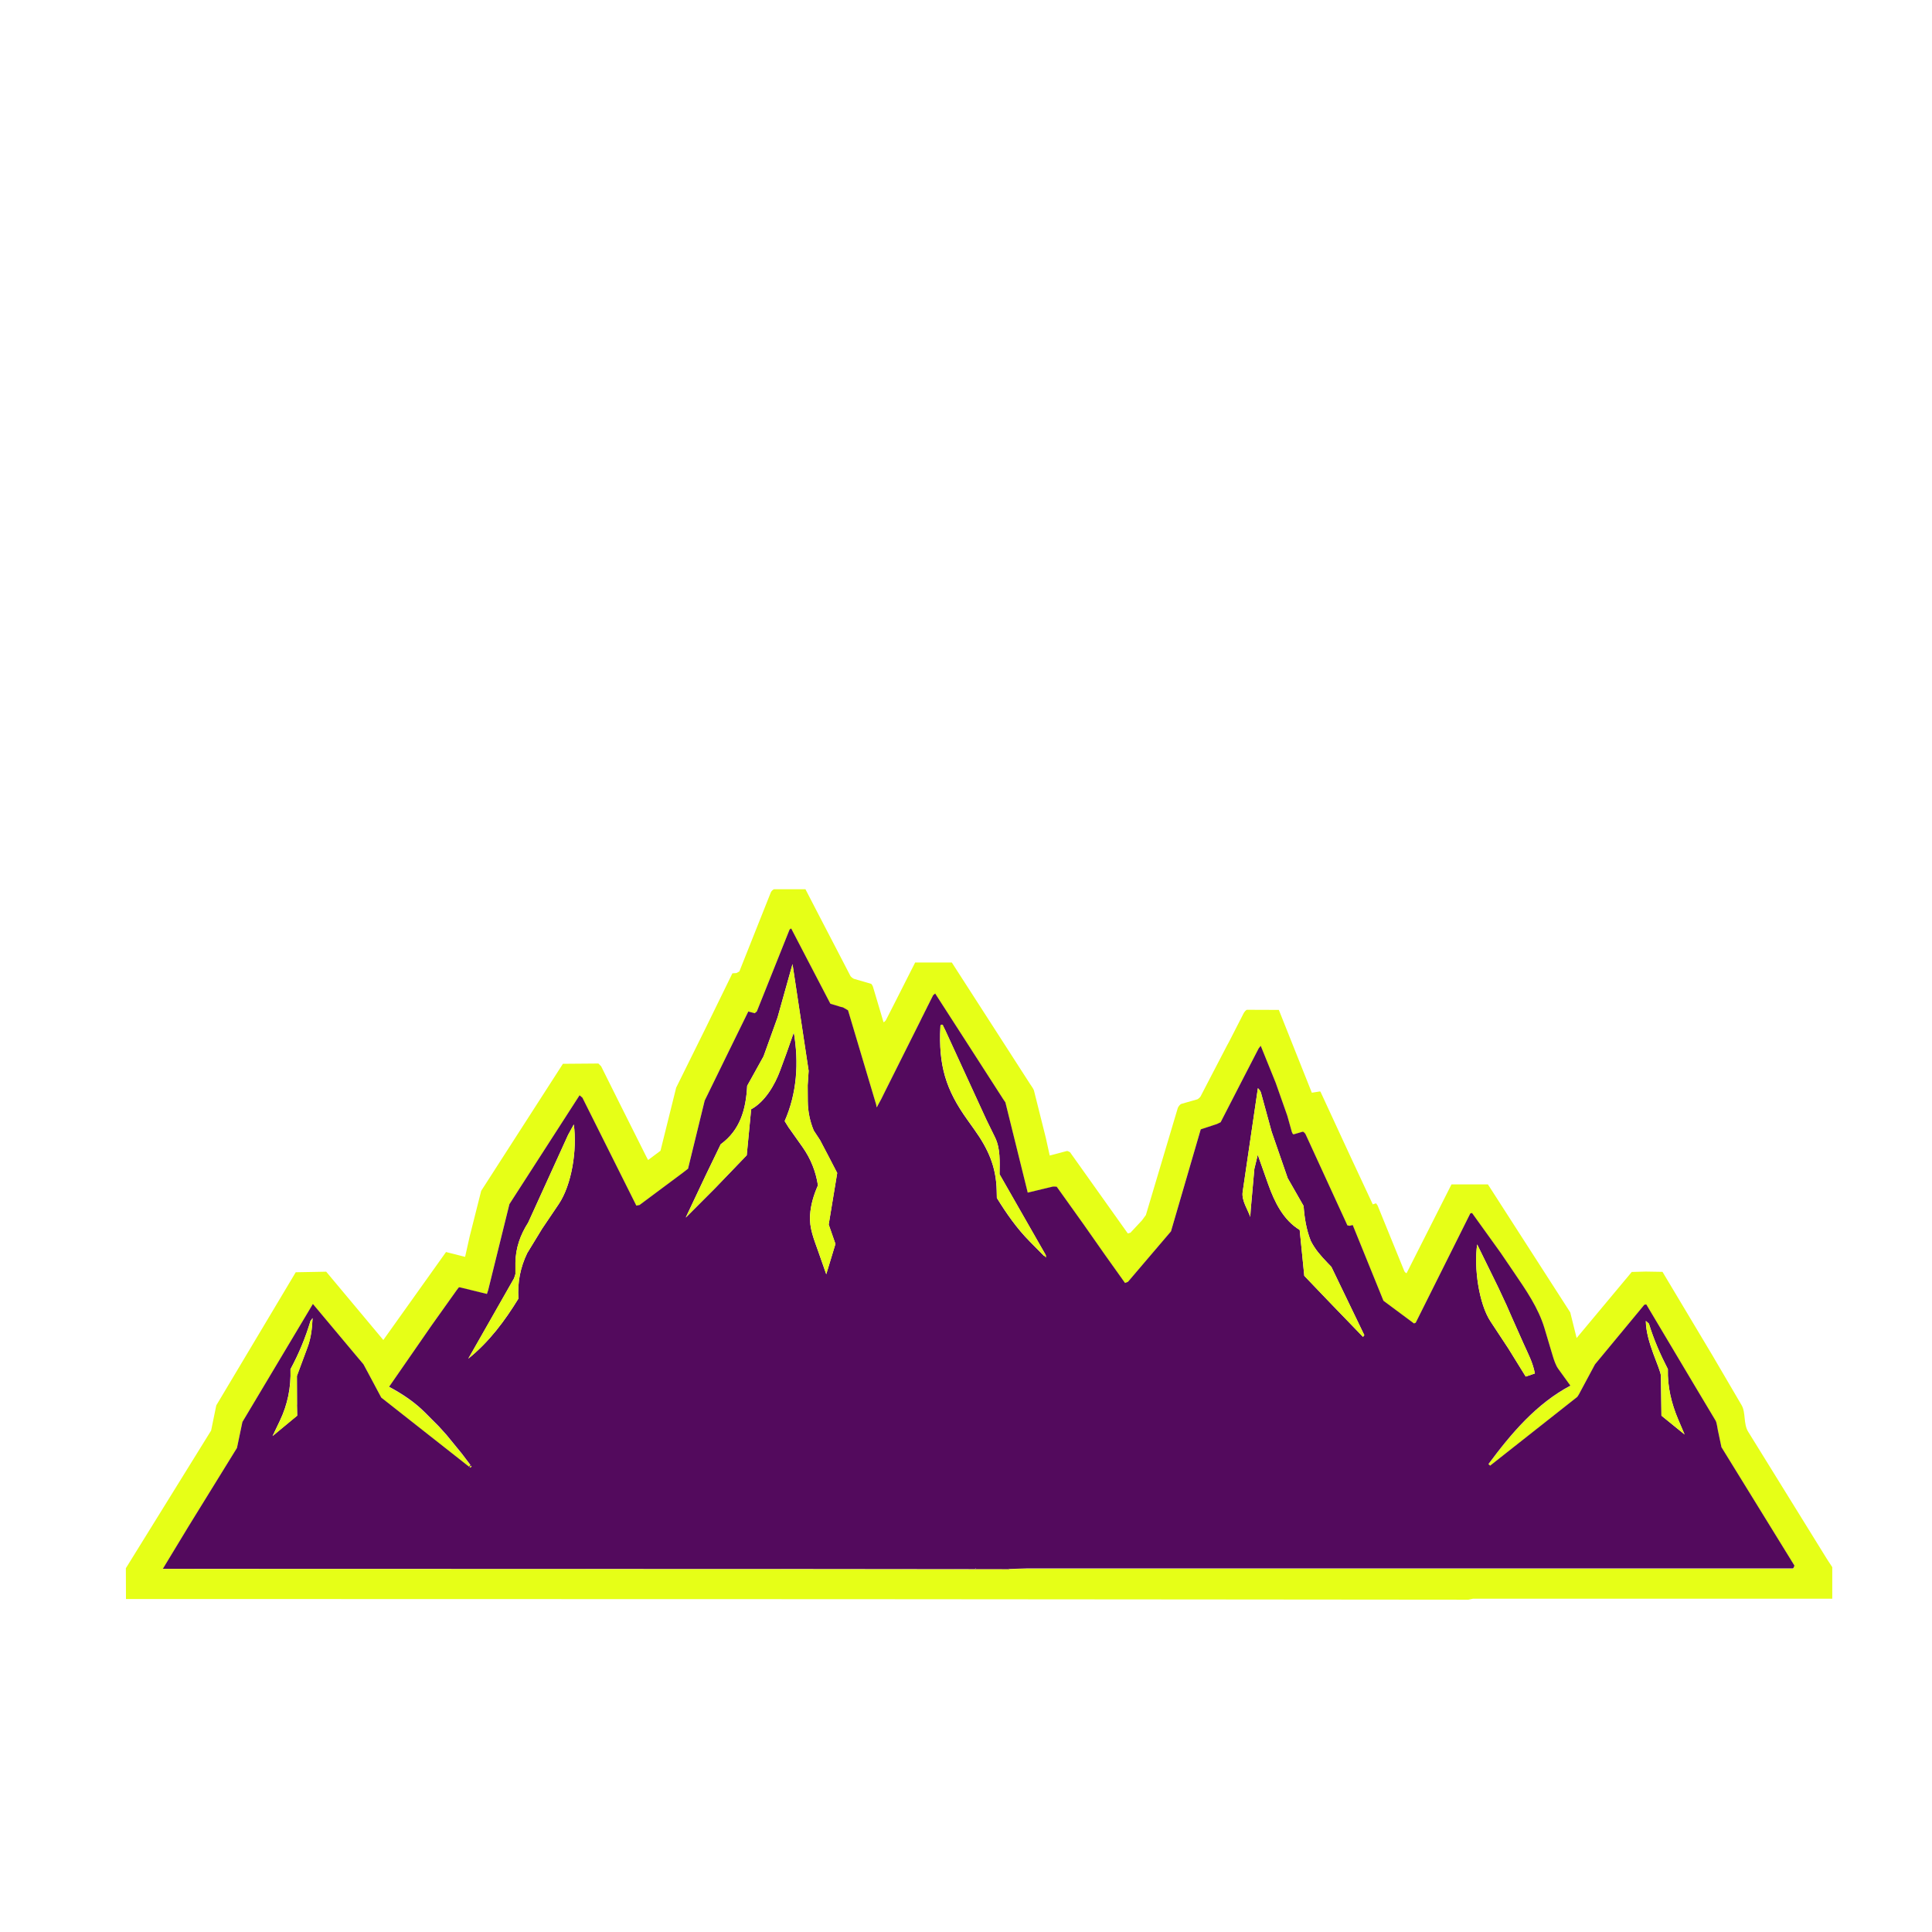
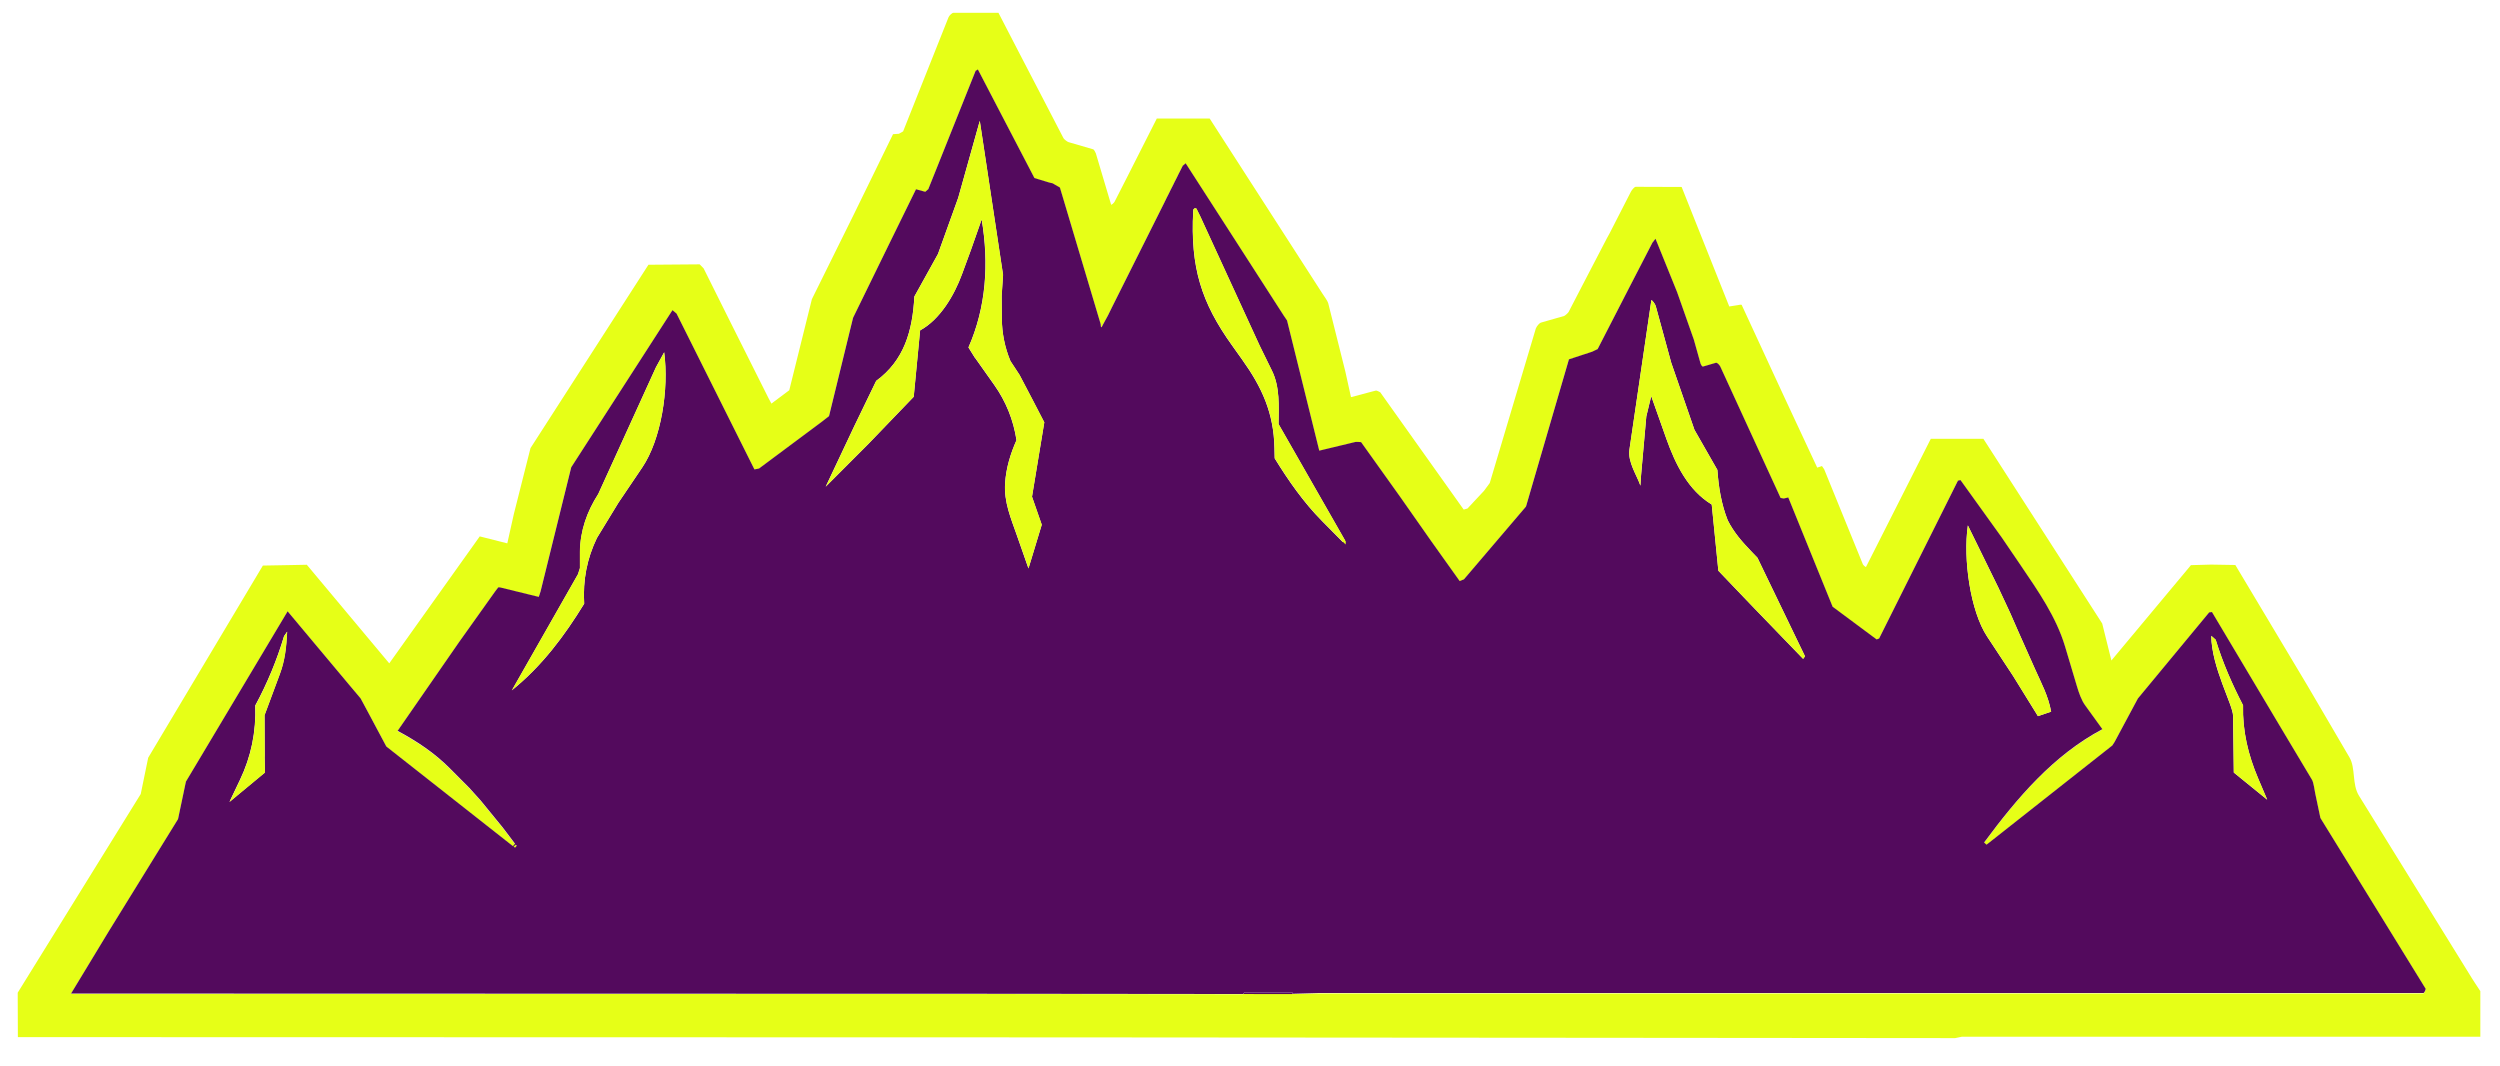
- <svg xmlns="http://www.w3.org/2000/svg" id="Ebene_2" viewBox="0 0 340.16 340.16">
+ <svg xmlns="http://www.w3.org/2000/svg" id="Ebene_2" viewBox="20 155 305 130" width="305" height="130">
  <path d="M287.26,223.95l2.49-.07,2.96.05,8.8,14.72,5.13,8.76c.76,1.3.29,3.27,1.15,4.66l13.81,22.32.32.5.68,1.03v5.56s-63.25,0-63.25,0l-.82.17-44.58-.04-64.51-.05-127.26-.03-.02-5.42,15.01-24.24.91-4.43,13.99-23.44,3.36-.06,2-.04,10.06,12.03,11.04-15.49,3.36.85.8-3.58,2.03-8.04,14.39-22.37,6.25-.05.48.49,3.27,6.56,4.65,9.28.35.66,2.18-1.63,2.76-11.11,5.16-10.43,4.74-9.7.72-.05s.41-.24.51-.29l3.72-9.35,1.82-4.57c.07-.19.42-.55.61-.55h5.48s2.54,4.91,2.54,4.91l3.13,6.02,2.26,4.36c.08.15.47.45.62.49l3.02.88c.08.02.28.39.31.48l1.7,5.71.16.54c.03.11.36-.2.43-.34l1.58-3.1,3.57-7.05h6.45s13.79,21.41,13.79,21.41c.16.25.59.83.67,1.11l2.09,8.34.69,3.13.54-.14,2.07-.55.43-.11c.1-.02.41.14.53.21l10.18,14.31.46-.13,2.02-2.16.7-.95,5.62-18.85c.11-.28.42-.67.65-.73l2.8-.8c.12-.04.49-.37.55-.49l1.7-3.28,2.97-5.71.33-.6,2.59-5.06c.09-.18.42-.63.61-.62l5.59.02,5.81,14.58,1.08-.17c.1-.02.4-.09.44-.01l.19.41.68,1.47,1.53,3.31,1.44,3.12,1.58,3.41,2.6,5.57,1.19,2.55.58-.19.27.39.63,1.55,4.09,10.04c.04.09.34.4.39.31l.31-.61,3.96-7.83,3.63-7.18h6.41s14.5,22.54,14.5,22.54l1.12,4.51,9.68-11.6ZM171.66,276.27h6.02s3.04-.07,3.04-.07h134.95c.17-.19.21-.34.26-.51l-3.98-6.46-8.87-14.39-.63-2.99c-.09-.41-.19-1.33-.4-1.68l-3.7-6.19-8.5-14.27-.34.04-8.7,10.51-2.84,5.3-.28.43-15.34,12.1c-.12-.09-.2-.16-.3-.27,4.04-5.46,8.47-10.66,14.43-13.82l-2.11-2.92c-.44-.62-.77-1.57-1-2.33l-1.45-4.86c-1.07-3.59-3.26-6.72-5.38-9.84l-2.34-3.44-5.03-7-.31.07-2.82,5.65-.89,1.78-5.91,11.83-.3.11-5.37-3.99-5.41-13.33-.55.13-.39-.07-.34-.75-1.27-2.76-1.43-3.12-4.31-9.39c-.07-.15-.37-.52-.54-.47l-1.16.34-.42.12c-.11.03-.27-.28-.3-.39l-.12-.43-.69-2.46-2.04-5.79-2.22-5.49-.21-.52-.21-.51-.37.47-2.86,5.54-3.83,7.45-.67.32-2.83.93-5.24,17.96-7.57,8.88-.52.21-3.45-4.84-3.85-5.49-4.72-6.61s-.56-.07-.7-.03l-4.41,1.06-3.93-15.88-.21-.31-.19-.28-6.19-9.62-5.78-8.97-.36.31-.17.34-.16.32-.17.33-.15.31-.16.32-.17.33-.15.31-.16.32-.17.33-.15.31-.16.32-.17.33-.15.31-.16.33-6.23,12.45-.17.34-.15.31-.16.32-.15.31-.66,1.21c-.13.36-.22.33-.24-.14l-4.97-16.66-.9-.52-.37-.08-1.84-.56-1.49-2.86-2.71-5.2-2.7-5.19-.28.18-4.66,11.66-1.11,2.77c-.1.09-.4.36-.37.32l-1.13-.31-3.36,6.85-4.32,8.84-2.93,11.99-.94.73-3.17,2.36-4.43,3.3-.56.11-.33-.66-9.17-18.35-.5-.42-12.35,19.17-3.74,15.14-.22.67-4.45-1.09c-.1-.03-.46-.12-.51-.05l-.36.47-4.4,6.18-7.5,10.83c2.39,1.29,4.49,2.69,6.36,4.56l2.39,2.4,1.37,1.52,2.69,3.29,1.25,1.65.26.35.09.11.12.14.13.14v.36s-.33-.27-.33-.27l-.18-.15-.07-.04-15.45-12.16-2.31-4.33-.83-1.54-1.44-1.71-7.46-8.91-12.41,20.78-.96,4.57-8.5,13.77-4.55,7.51,113.07.03,29.91.03Z" fill="#e6ff17" />
  <path d="M177.68,276.28v-.21s-5.87,0-5.87,0l-.16.2-29.91-.03-113.07-.03,4.55-7.51,8.5-13.77.96-4.57,12.41-20.78,7.46,8.91,1.44,1.71.83,1.54,2.31,4.33,15.45,12.16.25-.3-.26-.35-1.25-1.65-2.69-3.29-1.37-1.52-2.39-2.4c-1.87-1.87-3.96-3.27-6.36-4.56l7.5-10.83,4.4-6.18.36-.47c.06-.07.41.02.51.05l4.45,1.09.22-.67,3.74-15.14,12.35-19.17.5.42,9.17,18.35.33.66.56-.11,4.43-3.3,3.17-2.36.94-.73,2.93-11.99,4.32-8.84,3.36-6.85,1.13.31s.26-.23.37-.32l1.11-2.77,4.66-11.66.28-.18,2.7,5.19,2.71,5.2,1.49,2.86,1.84.56.37.08.9.52,4.97,16.66c.01.47.11.49.24.14l.66-1.21.15-.31.16-.32.15-.31.17-.34,6.23-12.45.16-.33.15-.31.17-.33.16-.32.15-.31.17-.33.16-.32.15-.31.17-.33.16-.32.15-.31.17-.33.16-.32.17-.34.36-.31,5.78,8.97,6.19,9.62.19.28.21.31,3.93,15.88,4.41-1.06c.14-.03.74.02.7.03l4.72,6.61,3.85,5.49,3.45,4.84.52-.21,7.57-8.88,5.24-17.96,2.83-.93.67-.32,3.83-7.45,2.86-5.54.37-.47.21.51.21.52,2.22,5.49,2.04,5.79.69,2.46.12.43c.03.11.19.42.3.39l.42-.12,1.16-.34c.17-.05.47.31.54.47l4.31,9.39,1.43,3.12,1.27,2.76.34.75.39.07.55-.13,5.41,13.33,5.37,3.99.3-.11,5.91-11.83.89-1.78,2.82-5.65.31-.07,5.03,7,2.34,3.44c2.12,3.12,4.3,6.25,5.38,9.84l1.45,4.86c.23.77.55,1.72,1,2.33l2.11,2.92c-5.96,3.16-10.39,8.36-14.43,13.82.11.1.18.18.3.27l15.34-12.1.28-.43,2.84-5.3,8.7-10.51.34-.04,8.5,14.27,3.7,6.19c.21.35.31,1.27.4,1.68l.63,2.99,8.87,14.39,3.98,6.46c-.05.17-.09.32-.26.5h-134.95s-3.04.09-3.04.09ZM138.95,198.65l2.35,3.32c1.42,2.01,2.33,4.25,2.71,6.73-.75,1.69-1.27,3.41-1.39,5.25-.15,2.31.7,4.26,1.43,6.35l1.42,4.05.27-.88,1.35-4.45-1.19-3.42,1.5-9.07-1.43-2.76-1.59-3.03-1.11-1.69c-.69-1.65-1.03-3.4-1.05-5.16l-.02-2.8.17-2.55-2.84-18.79-2.63,9.38-2.47,6.86-2.88,5.19c-.22,4.19-1.25,7.8-4.66,10.29l-2.67,5.52-3.49,7.39,5.21-5.22,5.53-5.75.78-8.1c2.42-1.32,4.15-4.24,5.11-6.85l1.1-2.99,1.3-3.7c.91,5.38.54,10.74-1.61,15.62l.79,1.27ZM184.05,220.86l-8.07-14.12c.03-2.19.17-4.53-.8-6.5l-1.51-3.08-7.25-15.78-.37-.74c-.06-.38-.52-.25-.48.11-.36,6.83.96,11.13,4.75,16.41l1.21,1.7c2.44,3.41,3.86,6.54,3.95,10.77l.03,1.29c1.66,2.7,3.52,5.37,5.78,7.65l2.52,2.55.23-.25ZM232.72,227.85l1.39,1.45,5.87,6.08.23-.31-5.8-12.02-.71-.74c-1.16-1.21-2.16-2.33-2.92-3.84-.78-1.97-1.11-4.04-1.26-6.14l-2.8-4.9-2.83-8.18-1.89-6.91c-.07-.25-.4-.67-.53-.74l-2.68,18.26c-.22,1.52.92,3.14,1.34,4.39l.08-1.26.64-7.19.6-2.48,1.83,5.17c1.12,3.15,2.68,6.33,5.55,8.06l.81,8.08,3.08,3.22ZM91.27,228.64c-.17-2.88.34-5.48,1.55-8l2.63-4.31,2.91-4.31c2.3-3.41,3.27-9.53,2.67-14.04l-1,1.82-7.04,15.46c-1.37,2.13-2.21,4.48-2.23,7.09v1.96s-.24.74-.24.74l-8.07,14.17c3.71-3,6.42-6.65,8.83-10.58ZM270.24,241.82c-.37-1.97-1.19-3.45-1.96-5.18l-2.08-4.67-.95-2.17-1.45-3.11-3.72-7.59c-.6,4.12.31,10.47,2.35,13.56l3.15,4.78,3.05,4.93,1.61-.55ZM184.17,221.08l-.02.36.02-.36ZM52.29,247.31l-.02-5.06,1.88-5.06c.6-1.62.78-3.23.88-5.13l-.38.55c-.86,2.89-2.03,5.72-3.51,8.46.11,3.2-.5,6.22-1.88,9.1l-1.27,2.66.96-.8,3.37-2.79-.04-1.95ZM296.59,252.55l-1.11-2.61c-1.2-2.84-1.91-5.77-1.83-8.89-1.36-2.65-2.46-5.16-3.34-8l-.54-.48c.04,3.84,2.64,8.41,2.66,9.74l.09,6.94,4.06,3.3ZM82.93,258.05l-.27.22.18.15.2-.23-.12-.14ZM83.17,258.33v.36s0-.36,0-.36Z" fill="#530a5d" />
  <polygon points="177.68 276.28 171.66 276.27 171.82 276.07 177.69 276.07 177.68 276.28" fill="#530a5d" />
  <path d="M138.95,198.65l-.79-1.27c2.16-4.89,2.53-10.24,1.61-15.62l-1.3,3.7-1.1,2.99c-.96,2.61-2.69,5.53-5.11,6.85l-.78,8.1-5.53,5.75-5.21,5.22,3.49-7.39,2.67-5.52c3.41-2.49,4.44-6.1,4.66-10.29l2.88-5.19,2.47-6.86,2.63-9.38,2.84,18.79-.17,2.55.02,2.8c.01,1.76.36,3.51,1.05,5.16l1.11,1.69,1.59,3.03,1.43,2.76-1.5,9.07,1.19,3.42-1.35,4.45-.27.88-1.42-4.05c-.73-2.09-1.58-4.04-1.43-6.35.12-1.84.64-3.55,1.39-5.25-.38-2.47-1.29-4.72-2.71-6.73l-2.35-3.32Z" fill="#e6ff17" />
  <path d="M232.72,227.85l-3.08-3.22-.81-8.08c-2.87-1.73-4.43-4.9-5.55-8.06l-1.83-5.17-.6,2.48-.64,7.19-.08,1.26c-.41-1.25-1.56-2.87-1.34-4.39l2.68-18.26c.13.07.46.49.53.74l1.89,6.91,2.83,8.18,2.8,4.9c.15,2.1.48,4.17,1.26,6.14.76,1.51,1.76,2.63,2.92,3.84l.71.74,5.8,12.02-.23.31-5.87-6.08-1.39-1.45Z" fill="#e6ff17" />
  <path d="M270.24,241.82l-1.61.55-3.05-4.93-3.15-4.78c-2.04-3.09-2.95-9.44-2.35-13.56l3.72,7.59,1.45,3.11.95,2.17,2.08,4.67c.77,1.73,1.59,3.21,1.96,5.18Z" fill="#e6ff17" />
  <path d="M296.59,252.55l-4.06-3.3-.09-6.94c-.02-1.33-2.62-5.9-2.66-9.74l.54.48c.88,2.85,1.97,5.36,3.34,8-.08,3.12.62,6.05,1.83,8.89l1.11,2.61Z" fill="#e6ff17" />
  <path d="M183.82,221.11l-2.52-2.55c-2.26-2.28-4.11-4.95-5.78-7.65l-.03-1.29c-.09-4.23-1.51-7.37-3.95-10.77l-1.21-1.7c-3.79-5.29-5.1-9.58-4.75-16.41-.05-.36.42-.48.48-.11l.37.74,7.25,15.78,1.51,3.08c.97,1.97.83,4.31.8,6.5l8.07,14.12.13.22-.02.36-.33-.32Z" fill="#e6ff17" />
  <path d="M91.27,228.64c-2.41,3.92-5.12,7.58-8.83,10.58l8.07-14.17.23-.74v-1.96c.03-2.6.88-4.95,2.25-7.09l7.04-15.46,1-1.82c.6,4.51-.37,10.63-2.67,14.04l-2.91,4.31-2.63,4.31c-1.21,2.52-1.72,5.12-1.55,8Z" fill="#e6ff17" />
  <path d="M52.29,247.31l.04,1.95-3.37,2.79-.96.8,1.27-2.66c1.38-2.88,1.99-5.9,1.88-9.1,1.48-2.74,2.64-5.57,3.51-8.46l.38-.55c-.09,1.9-.27,3.5-.88,5.13l-1.88,5.06.02,5.06Z" fill="#e6ff17" />
</svg>
